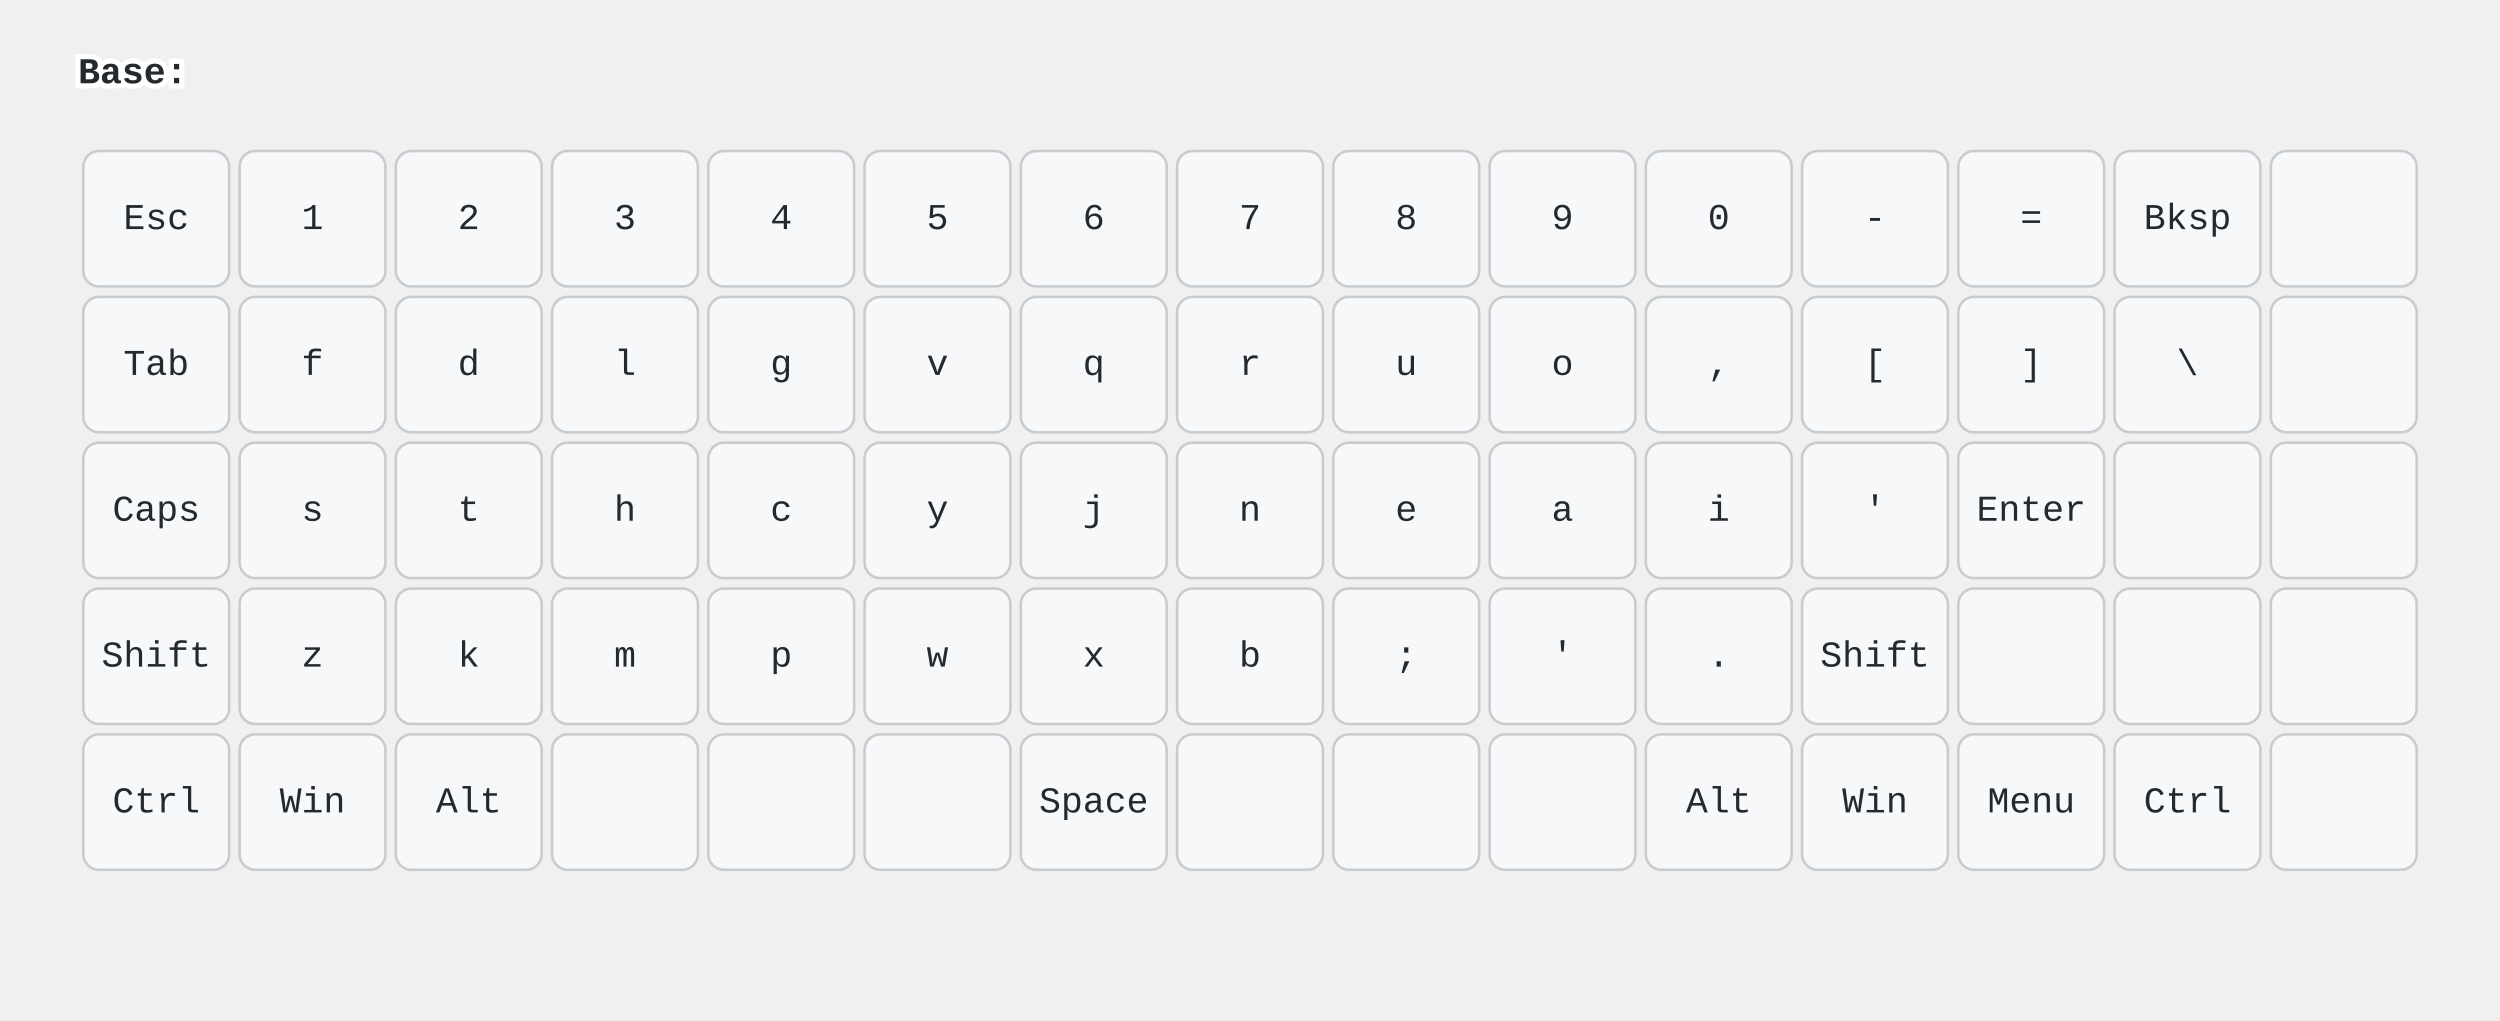
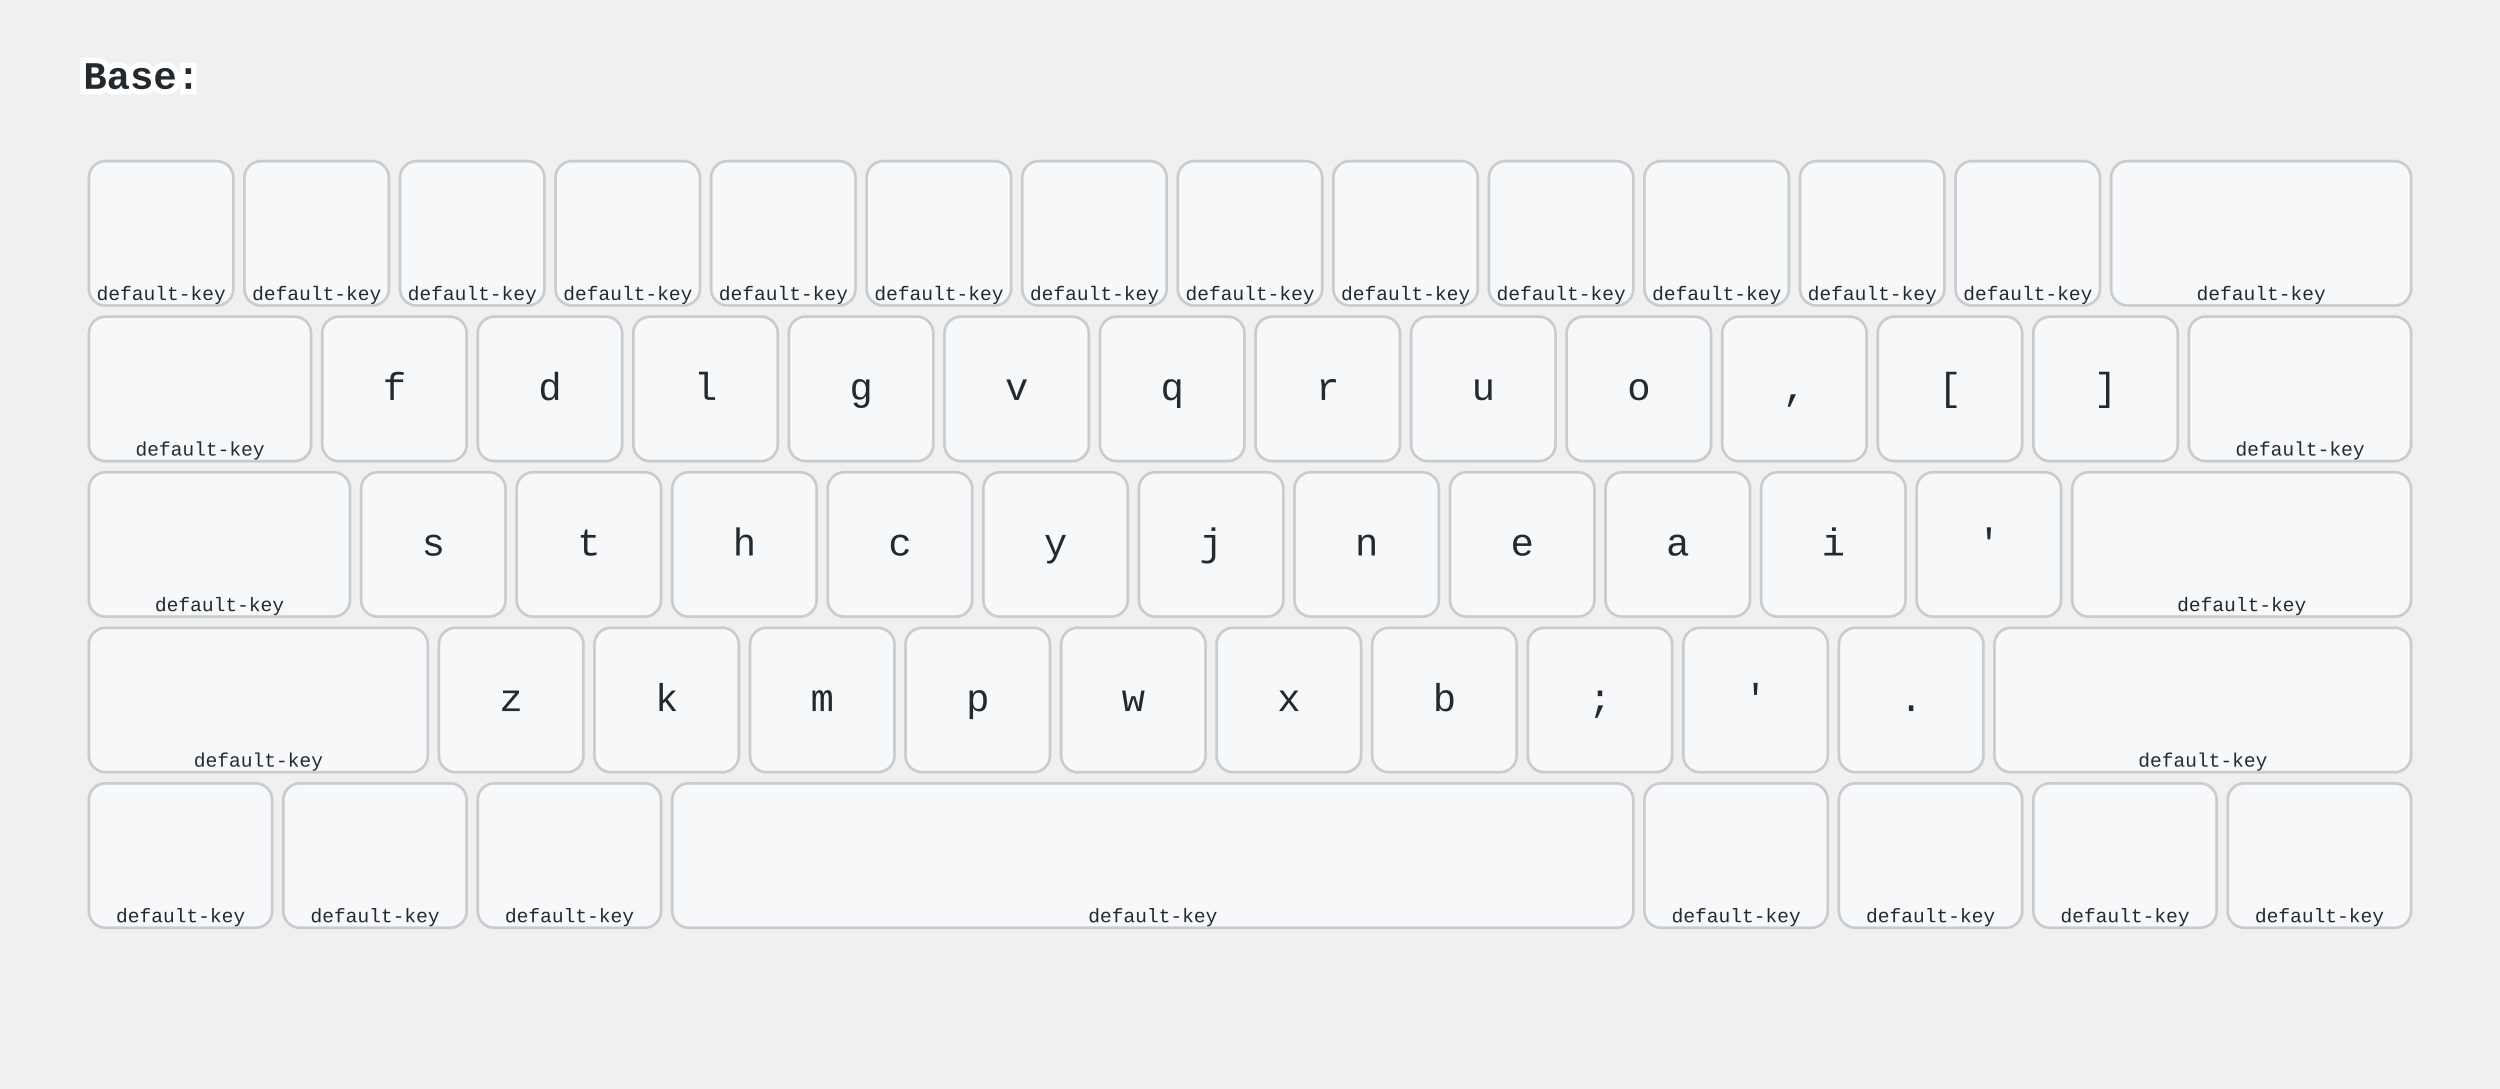
- <svg xmlns="http://www.w3.org/2000/svg" width="960" height="392" viewBox="0 0 960 392" class="keymap">
+ <svg xmlns="http://www.w3.org/2000/svg" width="900" height="392" viewBox="0 0 900 392" class="keymap">
  <style>/* inherit to force styles through use tags */
svg path {
    fill: inherit;
}

/* font and background color specifications */
svg.keymap {
    font-family: SFMono-Regular,Consolas,Liberation Mono,Menlo,monospace;
    font-size: 14px;
    font-kerning: normal;
    text-rendering: optimizeLegibility;
    fill: #24292e;
}

/* default key styling */
rect.key {
    fill: #f6f8fa;
}

rect.key, rect.combo {
    stroke: #c9cccf;
    stroke-width: 1;
}

/* default key side styling, only used is draw_key_sides is set */
rect.side {
    filter: brightness(90%);
}

/* color accent for combo boxes */
rect.combo, rect.combo-separate {
    fill: #cdf;
}

/* color accent for held keys */
rect.held, rect.combo.held {
    fill: #fdd;
}

/* color accent for ghost (optional) keys */
rect.ghost, rect.combo.ghost {
    stroke-dasharray: 4, 4;
    stroke-width: 2;
}

text {
    text-anchor: middle;
    dominant-baseline: middle;
}

/* styling for layer labels */
text.label {
    font-weight: bold;
    text-anchor: start;
    stroke: white;
    stroke-width: 4;
    paint-order: stroke;
}

/* styling for optional footer */
text.footer {
    text-anchor: end;
    dominant-baseline: auto;
    stroke: white;
    stroke-width: 4;
    paint-order: stroke;
}

/* styling for combo tap, and key non-tap label text */
text.combo, text.hold, text.shifted, text.left, text.right {
    font-size: 11px;
}

text.hold {
    text-anchor: middle;
    dominant-baseline: auto;
}

text.shifted {
    text-anchor: middle;
    dominant-baseline: hanging;
}

text.left {
    text-anchor: start;
}

text.right {
    text-anchor: end;
}

text.layer-activator {
    text-decoration: underline;
}

/* styling for hold/shifted label text in combo box */
text.combo.hold, text.combo.shifted, text.combo.left, text.combo.right {
    font-size: 8px;
}

/* lighter symbol for transparent keys */
text.trans {
    fill: #7b7e81;
}

/* styling for combo dendrons */
path.combo {
    stroke-width: 1;
    stroke: gray;
    fill: none;
}

/* Start Tabler Icons Cleanup */
/* cannot use height/width with glyphs */
.icon-tabler &gt; path {
    fill: inherit;
    stroke: inherit;
    stroke-width: 2;
}
/* hide tabler's default box */
.icon-tabler &gt; path[stroke="none"][fill="none"] {
    visibility: hidden;
}
/* End Tabler Icons Cleanup */
- </style>
+ 
+ .default-key { fill: #cccccc !important; } .default-key text { display: none !important; }</style>
  <g transform="translate(30, 0)" class="layer-Base">
    <text x="0" y="28" class="label" id="Base">Base:</text>
    <g transform="translate(0, 56)">
-       <g transform="translate(30, 28)" class="key keypos-0">
-         <rect rx="6" ry="6" x="-28" y="-26" width="56" height="52" class="key" />
-         <text x="0" y="0" class="key tap">Esc</text>
-       </g>
-       <g transform="translate(90, 28)" class="key keypos-1">
-         <rect rx="6" ry="6" x="-28" y="-26" width="56" height="52" class="key" />
-         <text x="0" y="0" class="key tap">1</text>
-       </g>
-       <g transform="translate(150, 28)" class="key keypos-2">
-         <rect rx="6" ry="6" x="-28" y="-26" width="56" height="52" class="key" />
-         <text x="0" y="0" class="key tap">2</text>
-       </g>
-       <g transform="translate(210, 28)" class="key keypos-3">
-         <rect rx="6" ry="6" x="-28" y="-26" width="56" height="52" class="key" />
-         <text x="0" y="0" class="key tap">3</text>
-       </g>
-       <g transform="translate(270, 28)" class="key keypos-4">
-         <rect rx="6" ry="6" x="-28" y="-26" width="56" height="52" class="key" />
-         <text x="0" y="0" class="key tap">4</text>
-       </g>
-       <g transform="translate(330, 28)" class="key keypos-5">
-         <rect rx="6" ry="6" x="-28" y="-26" width="56" height="52" class="key" />
-         <text x="0" y="0" class="key tap">5</text>
-       </g>
-       <g transform="translate(390, 28)" class="key keypos-6">
-         <rect rx="6" ry="6" x="-28" y="-26" width="56" height="52" class="key" />
-         <text x="0" y="0" class="key tap">6</text>
-       </g>
-       <g transform="translate(450, 28)" class="key keypos-7">
-         <rect rx="6" ry="6" x="-28" y="-26" width="56" height="52" class="key" />
-         <text x="0" y="0" class="key tap">7</text>
-       </g>
-       <g transform="translate(510, 28)" class="key keypos-8">
-         <rect rx="6" ry="6" x="-28" y="-26" width="56" height="52" class="key" />
-         <text x="0" y="0" class="key tap">8</text>
-       </g>
-       <g transform="translate(570, 28)" class="key keypos-9">
-         <rect rx="6" ry="6" x="-28" y="-26" width="56" height="52" class="key" />
-         <text x="0" y="0" class="key tap">9</text>
-       </g>
-       <g transform="translate(630, 28)" class="key keypos-10">
-         <rect rx="6" ry="6" x="-28" y="-26" width="56" height="52" class="key" />
-         <text x="0" y="0" class="key tap">0</text>
-       </g>
-       <g transform="translate(690, 28)" class="key keypos-11">
-         <rect rx="6" ry="6" x="-28" y="-26" width="56" height="52" class="key" />
-         <text x="0" y="0" class="key tap">-</text>
-       </g>
-       <g transform="translate(750, 28)" class="key keypos-12">
-         <rect rx="6" ry="6" x="-28" y="-26" width="56" height="52" class="key" />
-         <text x="0" y="0" class="key tap">=</text>
-       </g>
-       <g transform="translate(810, 28)" class="key keypos-13">
-         <rect rx="6" ry="6" x="-28" y="-26" width="56" height="52" class="key" />
-         <text x="0" y="0" class="key tap">Bksp</text>
-       </g>
-       <g transform="translate(870, 28)" class="key keypos-14">
-         <rect rx="6" ry="6" x="-28" y="-26" width="56" height="52" class="key" />
-       </g>
-       <g transform="translate(30, 84)" class="key keypos-15">
-         <rect rx="6" ry="6" x="-28" y="-26" width="56" height="52" class="key" />
-         <text x="0" y="0" class="key tap">Tab</text>
-       </g>
-       <g transform="translate(90, 84)" class="key keypos-16">
-         <rect rx="6" ry="6" x="-28" y="-26" width="56" height="52" class="key" />
+       <g transform="translate(28, 28)" class="key keypos-0">
+         <rect rx="6" ry="6" x="-26" y="-26" width="52" height="52" class="key" />
+         <text x="0" y="24" class="key hold">
+           <tspan style="font-size: 64%">default-key</tspan>
+         </text>
+       </g>
+       <g transform="translate(84, 28)" class="key keypos-1">
+         <rect rx="6" ry="6" x="-26" y="-26" width="52" height="52" class="key" />
+         <text x="0" y="24" class="key hold">
+           <tspan style="font-size: 64%">default-key</tspan>
+         </text>
+       </g>
+       <g transform="translate(140, 28)" class="key keypos-2">
+         <rect rx="6" ry="6" x="-26" y="-26" width="52" height="52" class="key" />
+         <text x="0" y="24" class="key hold">
+           <tspan style="font-size: 64%">default-key</tspan>
+         </text>
+       </g>
+       <g transform="translate(196, 28)" class="key keypos-3">
+         <rect rx="6" ry="6" x="-26" y="-26" width="52" height="52" class="key" />
+         <text x="0" y="24" class="key hold">
+           <tspan style="font-size: 64%">default-key</tspan>
+         </text>
+       </g>
+       <g transform="translate(252, 28)" class="key keypos-4">
+         <rect rx="6" ry="6" x="-26" y="-26" width="52" height="52" class="key" />
+         <text x="0" y="24" class="key hold">
+           <tspan style="font-size: 64%">default-key</tspan>
+         </text>
+       </g>
+       <g transform="translate(308, 28)" class="key keypos-5">
+         <rect rx="6" ry="6" x="-26" y="-26" width="52" height="52" class="key" />
+         <text x="0" y="24" class="key hold">
+           <tspan style="font-size: 64%">default-key</tspan>
+         </text>
+       </g>
+       <g transform="translate(364, 28)" class="key keypos-6">
+         <rect rx="6" ry="6" x="-26" y="-26" width="52" height="52" class="key" />
+         <text x="0" y="24" class="key hold">
+           <tspan style="font-size: 64%">default-key</tspan>
+         </text>
+       </g>
+       <g transform="translate(420, 28)" class="key keypos-7">
+         <rect rx="6" ry="6" x="-26" y="-26" width="52" height="52" class="key" />
+         <text x="0" y="24" class="key hold">
+           <tspan style="font-size: 64%">default-key</tspan>
+         </text>
+       </g>
+       <g transform="translate(476, 28)" class="key keypos-8">
+         <rect rx="6" ry="6" x="-26" y="-26" width="52" height="52" class="key" />
+         <text x="0" y="24" class="key hold">
+           <tspan style="font-size: 64%">default-key</tspan>
+         </text>
+       </g>
+       <g transform="translate(532, 28)" class="key keypos-9">
+         <rect rx="6" ry="6" x="-26" y="-26" width="52" height="52" class="key" />
+         <text x="0" y="24" class="key hold">
+           <tspan style="font-size: 64%">default-key</tspan>
+         </text>
+       </g>
+       <g transform="translate(588, 28)" class="key keypos-10">
+         <rect rx="6" ry="6" x="-26" y="-26" width="52" height="52" class="key" />
+         <text x="0" y="24" class="key hold">
+           <tspan style="font-size: 64%">default-key</tspan>
+         </text>
+       </g>
+       <g transform="translate(644, 28)" class="key keypos-11">
+         <rect rx="6" ry="6" x="-26" y="-26" width="52" height="52" class="key" />
+         <text x="0" y="24" class="key hold">
+           <tspan style="font-size: 64%">default-key</tspan>
+         </text>
+       </g>
+       <g transform="translate(700, 28)" class="key keypos-12">
+         <rect rx="6" ry="6" x="-26" y="-26" width="52" height="52" class="key" />
+         <text x="0" y="24" class="key hold">
+           <tspan style="font-size: 64%">default-key</tspan>
+         </text>
+       </g>
+       <g transform="translate(784, 28)" class="key keypos-13">
+         <rect rx="6" ry="6" x="-54" y="-26" width="108" height="52" class="key" />
+         <text x="0" y="24" class="key hold">
+           <tspan style="font-size: 64%">default-key</tspan>
+         </text>
+       </g>
+       <g transform="translate(42, 84)" class="key keypos-14">
+         <rect rx="6" ry="6" x="-40" y="-26" width="80" height="52" class="key" />
+         <text x="0" y="24" class="key hold">
+           <tspan style="font-size: 64%">default-key</tspan>
+         </text>
+       </g>
+       <g transform="translate(112, 84)" class="key keypos-15">
+         <rect rx="6" ry="6" x="-26" y="-26" width="52" height="52" class="key" />
        <text x="0" y="0" class="key tap">f</text>
      </g>
-       <g transform="translate(150, 84)" class="key keypos-17">
-         <rect rx="6" ry="6" x="-28" y="-26" width="56" height="52" class="key" />
+       <g transform="translate(168, 84)" class="key keypos-16">
+         <rect rx="6" ry="6" x="-26" y="-26" width="52" height="52" class="key" />
        <text x="0" y="0" class="key tap">d</text>
      </g>
-       <g transform="translate(210, 84)" class="key keypos-18">
-         <rect rx="6" ry="6" x="-28" y="-26" width="56" height="52" class="key" />
+       <g transform="translate(224, 84)" class="key keypos-17">
+         <rect rx="6" ry="6" x="-26" y="-26" width="52" height="52" class="key" />
        <text x="0" y="0" class="key tap">l</text>
      </g>
-       <g transform="translate(270, 84)" class="key keypos-19">
-         <rect rx="6" ry="6" x="-28" y="-26" width="56" height="52" class="key" />
+       <g transform="translate(280, 84)" class="key keypos-18">
+         <rect rx="6" ry="6" x="-26" y="-26" width="52" height="52" class="key" />
        <text x="0" y="0" class="key tap">g</text>
      </g>
-       <g transform="translate(330, 84)" class="key keypos-20">
-         <rect rx="6" ry="6" x="-28" y="-26" width="56" height="52" class="key" />
+       <g transform="translate(336, 84)" class="key keypos-19">
+         <rect rx="6" ry="6" x="-26" y="-26" width="52" height="52" class="key" />
        <text x="0" y="0" class="key tap">v</text>
      </g>
-       <g transform="translate(390, 84)" class="key keypos-21">
-         <rect rx="6" ry="6" x="-28" y="-26" width="56" height="52" class="key" />
+       <g transform="translate(392, 84)" class="key keypos-20">
+         <rect rx="6" ry="6" x="-26" y="-26" width="52" height="52" class="key" />
        <text x="0" y="0" class="key tap">q</text>
      </g>
-       <g transform="translate(450, 84)" class="key keypos-22">
-         <rect rx="6" ry="6" x="-28" y="-26" width="56" height="52" class="key" />
+       <g transform="translate(448, 84)" class="key keypos-21">
+         <rect rx="6" ry="6" x="-26" y="-26" width="52" height="52" class="key" />
        <text x="0" y="0" class="key tap">r</text>
      </g>
-       <g transform="translate(510, 84)" class="key keypos-23">
-         <rect rx="6" ry="6" x="-28" y="-26" width="56" height="52" class="key" />
+       <g transform="translate(504, 84)" class="key keypos-22">
+         <rect rx="6" ry="6" x="-26" y="-26" width="52" height="52" class="key" />
        <text x="0" y="0" class="key tap">u</text>
      </g>
-       <g transform="translate(570, 84)" class="key keypos-24">
-         <rect rx="6" ry="6" x="-28" y="-26" width="56" height="52" class="key" />
+       <g transform="translate(560, 84)" class="key keypos-23">
+         <rect rx="6" ry="6" x="-26" y="-26" width="52" height="52" class="key" />
        <text x="0" y="0" class="key tap">o</text>
      </g>
-       <g transform="translate(630, 84)" class="key keypos-25">
-         <rect rx="6" ry="6" x="-28" y="-26" width="56" height="52" class="key" />
+       <g transform="translate(616, 84)" class="key keypos-24">
+         <rect rx="6" ry="6" x="-26" y="-26" width="52" height="52" class="key" />
        <text x="0" y="0" class="key tap">,</text>
      </g>
-       <g transform="translate(690, 84)" class="key keypos-26">
-         <rect rx="6" ry="6" x="-28" y="-26" width="56" height="52" class="key" />
+       <g transform="translate(672, 84)" class="key keypos-25">
+         <rect rx="6" ry="6" x="-26" y="-26" width="52" height="52" class="key" />
        <text x="0" y="0" class="key tap">[</text>
      </g>
-       <g transform="translate(750, 84)" class="key keypos-27">
-         <rect rx="6" ry="6" x="-28" y="-26" width="56" height="52" class="key" />
+       <g transform="translate(728, 84)" class="key keypos-26">
+         <rect rx="6" ry="6" x="-26" y="-26" width="52" height="52" class="key" />
        <text x="0" y="0" class="key tap">]</text>
      </g>
-       <g transform="translate(810, 84)" class="key keypos-28">
-         <rect rx="6" ry="6" x="-28" y="-26" width="56" height="52" class="key" />
-         <text x="0" y="0" class="key tap">\</text>
-       </g>
-       <g transform="translate(870, 84)" class="key keypos-29">
-         <rect rx="6" ry="6" x="-28" y="-26" width="56" height="52" class="key" />
-       </g>
-       <g transform="translate(30, 140)" class="key keypos-30">
-         <rect rx="6" ry="6" x="-28" y="-26" width="56" height="52" class="key" />
-         <text x="0" y="0" class="key tap">Caps</text>
-       </g>
-       <g transform="translate(90, 140)" class="key keypos-31">
-         <rect rx="6" ry="6" x="-28" y="-26" width="56" height="52" class="key" />
+       <g transform="translate(798, 84)" class="key keypos-27">
+         <rect rx="6" ry="6" x="-40" y="-26" width="80" height="52" class="key" />
+         <text x="0" y="24" class="key hold">
+           <tspan style="font-size: 64%">default-key</tspan>
+         </text>
+       </g>
+       <g transform="translate(49, 140)" class="key keypos-28">
+         <rect rx="6" ry="6" x="-47" y="-26" width="94" height="52" class="key" />
+         <text x="0" y="24" class="key hold">
+           <tspan style="font-size: 64%">default-key</tspan>
+         </text>
+       </g>
+       <g transform="translate(126, 140)" class="key keypos-29">
+         <rect rx="6" ry="6" x="-26" y="-26" width="52" height="52" class="key" />
        <text x="0" y="0" class="key tap">s</text>
      </g>
-       <g transform="translate(150, 140)" class="key keypos-32">
-         <rect rx="6" ry="6" x="-28" y="-26" width="56" height="52" class="key" />
+       <g transform="translate(182, 140)" class="key keypos-30">
+         <rect rx="6" ry="6" x="-26" y="-26" width="52" height="52" class="key" />
        <text x="0" y="0" class="key tap">t</text>
      </g>
-       <g transform="translate(210, 140)" class="key keypos-33">
-         <rect rx="6" ry="6" x="-28" y="-26" width="56" height="52" class="key" />
+       <g transform="translate(238, 140)" class="key keypos-31">
+         <rect rx="6" ry="6" x="-26" y="-26" width="52" height="52" class="key" />
        <text x="0" y="0" class="key tap">h</text>
      </g>
-       <g transform="translate(270, 140)" class="key keypos-34">
-         <rect rx="6" ry="6" x="-28" y="-26" width="56" height="52" class="key" />
+       <g transform="translate(294, 140)" class="key keypos-32">
+         <rect rx="6" ry="6" x="-26" y="-26" width="52" height="52" class="key" />
        <text x="0" y="0" class="key tap">c</text>
      </g>
-       <g transform="translate(330, 140)" class="key keypos-35">
-         <rect rx="6" ry="6" x="-28" y="-26" width="56" height="52" class="key" />
+       <g transform="translate(350, 140)" class="key keypos-33">
+         <rect rx="6" ry="6" x="-26" y="-26" width="52" height="52" class="key" />
        <text x="0" y="0" class="key tap">y</text>
      </g>
-       <g transform="translate(390, 140)" class="key keypos-36">
-         <rect rx="6" ry="6" x="-28" y="-26" width="56" height="52" class="key" />
+       <g transform="translate(406, 140)" class="key keypos-34">
+         <rect rx="6" ry="6" x="-26" y="-26" width="52" height="52" class="key" />
        <text x="0" y="0" class="key tap">j</text>
      </g>
-       <g transform="translate(450, 140)" class="key keypos-37">
-         <rect rx="6" ry="6" x="-28" y="-26" width="56" height="52" class="key" />
+       <g transform="translate(462, 140)" class="key keypos-35">
+         <rect rx="6" ry="6" x="-26" y="-26" width="52" height="52" class="key" />
        <text x="0" y="0" class="key tap">n</text>
      </g>
-       <g transform="translate(510, 140)" class="key keypos-38">
-         <rect rx="6" ry="6" x="-28" y="-26" width="56" height="52" class="key" />
+       <g transform="translate(518, 140)" class="key keypos-36">
+         <rect rx="6" ry="6" x="-26" y="-26" width="52" height="52" class="key" />
        <text x="0" y="0" class="key tap">e</text>
      </g>
-       <g transform="translate(570, 140)" class="key keypos-39">
-         <rect rx="6" ry="6" x="-28" y="-26" width="56" height="52" class="key" />
+       <g transform="translate(574, 140)" class="key keypos-37">
+         <rect rx="6" ry="6" x="-26" y="-26" width="52" height="52" class="key" />
        <text x="0" y="0" class="key tap">a</text>
      </g>
-       <g transform="translate(630, 140)" class="key keypos-40">
-         <rect rx="6" ry="6" x="-28" y="-26" width="56" height="52" class="key" />
+       <g transform="translate(630, 140)" class="key keypos-38">
+         <rect rx="6" ry="6" x="-26" y="-26" width="52" height="52" class="key" />
        <text x="0" y="0" class="key tap">i</text>
      </g>
-       <g transform="translate(690, 140)" class="key keypos-41">
-         <rect rx="6" ry="6" x="-28" y="-26" width="56" height="52" class="key" />
+       <g transform="translate(686, 140)" class="key keypos-39">
+         <rect rx="6" ry="6" x="-26" y="-26" width="52" height="52" class="key" />
        <text x="0" y="0" class="key tap">'</text>
      </g>
-       <g transform="translate(750, 140)" class="key keypos-42">
-         <rect rx="6" ry="6" x="-28" y="-26" width="56" height="52" class="key" />
-         <text x="0" y="0" class="key tap">Enter</text>
-       </g>
-       <g transform="translate(810, 140)" class="key keypos-43">
-         <rect rx="6" ry="6" x="-28" y="-26" width="56" height="52" class="key" />
-       </g>
-       <g transform="translate(870, 140)" class="key keypos-44">
-         <rect rx="6" ry="6" x="-28" y="-26" width="56" height="52" class="key" />
-       </g>
-       <g transform="translate(30, 196)" class="key keypos-45">
-         <rect rx="6" ry="6" x="-28" y="-26" width="56" height="52" class="key" />
-         <text x="0" y="0" class="key tap">Shift</text>
-       </g>
-       <g transform="translate(90, 196)" class="key keypos-46">
-         <rect rx="6" ry="6" x="-28" y="-26" width="56" height="52" class="key" />
+       <g transform="translate(777, 140)" class="key keypos-40">
+         <rect rx="6" ry="6" x="-61" y="-26" width="122" height="52" class="key" />
+         <text x="0" y="24" class="key hold">
+           <tspan style="font-size: 64%">default-key</tspan>
+         </text>
+       </g>
+       <g transform="translate(63, 196)" class="key keypos-41">
+         <rect rx="6" ry="6" x="-61" y="-26" width="122" height="52" class="key" />
+         <text x="0" y="24" class="key hold">
+           <tspan style="font-size: 64%">default-key</tspan>
+         </text>
+       </g>
+       <g transform="translate(154, 196)" class="key keypos-42">
+         <rect rx="6" ry="6" x="-26" y="-26" width="52" height="52" class="key" />
        <text x="0" y="0" class="key tap">z</text>
      </g>
-       <g transform="translate(150, 196)" class="key keypos-47">
-         <rect rx="6" ry="6" x="-28" y="-26" width="56" height="52" class="key" />
+       <g transform="translate(210, 196)" class="key keypos-43">
+         <rect rx="6" ry="6" x="-26" y="-26" width="52" height="52" class="key" />
        <text x="0" y="0" class="key tap">k</text>
      </g>
-       <g transform="translate(210, 196)" class="key keypos-48">
-         <rect rx="6" ry="6" x="-28" y="-26" width="56" height="52" class="key" />
+       <g transform="translate(266, 196)" class="key keypos-44">
+         <rect rx="6" ry="6" x="-26" y="-26" width="52" height="52" class="key" />
        <text x="0" y="0" class="key tap">m</text>
      </g>
-       <g transform="translate(270, 196)" class="key keypos-49">
-         <rect rx="6" ry="6" x="-28" y="-26" width="56" height="52" class="key" />
+       <g transform="translate(322, 196)" class="key keypos-45">
+         <rect rx="6" ry="6" x="-26" y="-26" width="52" height="52" class="key" />
        <text x="0" y="0" class="key tap">p</text>
      </g>
-       <g transform="translate(330, 196)" class="key keypos-50">
-         <rect rx="6" ry="6" x="-28" y="-26" width="56" height="52" class="key" />
+       <g transform="translate(378, 196)" class="key keypos-46">
+         <rect rx="6" ry="6" x="-26" y="-26" width="52" height="52" class="key" />
        <text x="0" y="0" class="key tap">w</text>
      </g>
-       <g transform="translate(390, 196)" class="key keypos-51">
-         <rect rx="6" ry="6" x="-28" y="-26" width="56" height="52" class="key" />
+       <g transform="translate(434, 196)" class="key keypos-47">
+         <rect rx="6" ry="6" x="-26" y="-26" width="52" height="52" class="key" />
        <text x="0" y="0" class="key tap">x</text>
      </g>
-       <g transform="translate(450, 196)" class="key keypos-52">
-         <rect rx="6" ry="6" x="-28" y="-26" width="56" height="52" class="key" />
+       <g transform="translate(490, 196)" class="key keypos-48">
+         <rect rx="6" ry="6" x="-26" y="-26" width="52" height="52" class="key" />
        <text x="0" y="0" class="key tap">b</text>
      </g>
-       <g transform="translate(510, 196)" class="key keypos-53">
-         <rect rx="6" ry="6" x="-28" y="-26" width="56" height="52" class="key" />
+       <g transform="translate(546, 196)" class="key keypos-49">
+         <rect rx="6" ry="6" x="-26" y="-26" width="52" height="52" class="key" />
        <text x="0" y="0" class="key tap">;</text>
      </g>
-       <g transform="translate(570, 196)" class="key keypos-54">
-         <rect rx="6" ry="6" x="-28" y="-26" width="56" height="52" class="key" />
+       <g transform="translate(602, 196)" class="key keypos-50">
+         <rect rx="6" ry="6" x="-26" y="-26" width="52" height="52" class="key" />
        <text x="0" y="0" class="key tap">'</text>
      </g>
-       <g transform="translate(630, 196)" class="key keypos-55">
-         <rect rx="6" ry="6" x="-28" y="-26" width="56" height="52" class="key" />
+       <g transform="translate(658, 196)" class="key keypos-51">
+         <rect rx="6" ry="6" x="-26" y="-26" width="52" height="52" class="key" />
        <text x="0" y="0" class="key tap">.</text>
      </g>
-       <g transform="translate(690, 196)" class="key keypos-56">
-         <rect rx="6" ry="6" x="-28" y="-26" width="56" height="52" class="key" />
-         <text x="0" y="0" class="key tap">Shift</text>
-       </g>
-       <g transform="translate(750, 196)" class="key keypos-57">
-         <rect rx="6" ry="6" x="-28" y="-26" width="56" height="52" class="key" />
-       </g>
-       <g transform="translate(810, 196)" class="key keypos-58">
-         <rect rx="6" ry="6" x="-28" y="-26" width="56" height="52" class="key" />
-       </g>
-       <g transform="translate(870, 196)" class="key keypos-59">
-         <rect rx="6" ry="6" x="-28" y="-26" width="56" height="52" class="key" />
-       </g>
-       <g transform="translate(30, 252)" class="key keypos-60">
-         <rect rx="6" ry="6" x="-28" y="-26" width="56" height="52" class="key" />
-         <text x="0" y="0" class="key tap">Ctrl</text>
-       </g>
-       <g transform="translate(90, 252)" class="key keypos-61">
-         <rect rx="6" ry="6" x="-28" y="-26" width="56" height="52" class="key" />
-         <text x="0" y="0" class="key tap">Win</text>
-       </g>
-       <g transform="translate(150, 252)" class="key keypos-62">
-         <rect rx="6" ry="6" x="-28" y="-26" width="56" height="52" class="key" />
-         <text x="0" y="0" class="key tap">Alt</text>
-       </g>
-       <g transform="translate(210, 252)" class="key keypos-63">
-         <rect rx="6" ry="6" x="-28" y="-26" width="56" height="52" class="key" />
-       </g>
-       <g transform="translate(270, 252)" class="key keypos-64">
-         <rect rx="6" ry="6" x="-28" y="-26" width="56" height="52" class="key" />
-       </g>
-       <g transform="translate(330, 252)" class="key keypos-65">
-         <rect rx="6" ry="6" x="-28" y="-26" width="56" height="52" class="key" />
-       </g>
-       <g transform="translate(390, 252)" class="key keypos-66">
-         <rect rx="6" ry="6" x="-28" y="-26" width="56" height="52" class="key" />
-         <text x="0" y="0" class="key tap">Space</text>
-       </g>
-       <g transform="translate(450, 252)" class="key keypos-67">
-         <rect rx="6" ry="6" x="-28" y="-26" width="56" height="52" class="key" />
-       </g>
-       <g transform="translate(510, 252)" class="key keypos-68">
-         <rect rx="6" ry="6" x="-28" y="-26" width="56" height="52" class="key" />
-       </g>
-       <g transform="translate(570, 252)" class="key keypos-69">
-         <rect rx="6" ry="6" x="-28" y="-26" width="56" height="52" class="key" />
-       </g>
-       <g transform="translate(630, 252)" class="key keypos-70">
-         <rect rx="6" ry="6" x="-28" y="-26" width="56" height="52" class="key" />
-         <text x="0" y="0" class="key tap">Alt</text>
-       </g>
-       <g transform="translate(690, 252)" class="key keypos-71">
-         <rect rx="6" ry="6" x="-28" y="-26" width="56" height="52" class="key" />
-         <text x="0" y="0" class="key tap">Win</text>
-       </g>
-       <g transform="translate(750, 252)" class="key keypos-72">
-         <rect rx="6" ry="6" x="-28" y="-26" width="56" height="52" class="key" />
-         <text x="0" y="0" class="key tap">Menu</text>
-       </g>
-       <g transform="translate(810, 252)" class="key keypos-73">
-         <rect rx="6" ry="6" x="-28" y="-26" width="56" height="52" class="key" />
-         <text x="0" y="0" class="key tap">Ctrl</text>
-       </g>
-       <g transform="translate(870, 252)" class="key keypos-74">
-         <rect rx="6" ry="6" x="-28" y="-26" width="56" height="52" class="key" />
+       <g transform="translate(763, 196)" class="key keypos-52">
+         <rect rx="6" ry="6" x="-75" y="-26" width="150" height="52" class="key" />
+         <text x="0" y="24" class="key hold">
+           <tspan style="font-size: 64%">default-key</tspan>
+         </text>
+       </g>
+       <g transform="translate(35, 252)" class="key keypos-53">
+         <rect rx="6" ry="6" x="-33" y="-26" width="66" height="52" class="key" />
+         <text x="0" y="24" class="key hold">
+           <tspan style="font-size: 64%">default-key</tspan>
+         </text>
+       </g>
+       <g transform="translate(105, 252)" class="key keypos-54">
+         <rect rx="6" ry="6" x="-33" y="-26" width="66" height="52" class="key" />
+         <text x="0" y="24" class="key hold">
+           <tspan style="font-size: 64%">default-key</tspan>
+         </text>
+       </g>
+       <g transform="translate(175, 252)" class="key keypos-55">
+         <rect rx="6" ry="6" x="-33" y="-26" width="66" height="52" class="key" />
+         <text x="0" y="24" class="key hold">
+           <tspan style="font-size: 64%">default-key</tspan>
+         </text>
+       </g>
+       <g transform="translate(385, 252)" class="key keypos-56">
+         <rect rx="6" ry="6" x="-173" y="-26" width="346" height="52" class="key" />
+         <text x="0" y="24" class="key hold">
+           <tspan style="font-size: 64%">default-key</tspan>
+         </text>
+       </g>
+       <g transform="translate(595, 252)" class="key keypos-57">
+         <rect rx="6" ry="6" x="-33" y="-26" width="66" height="52" class="key" />
+         <text x="0" y="24" class="key hold">
+           <tspan style="font-size: 64%">default-key</tspan>
+         </text>
+       </g>
+       <g transform="translate(665, 252)" class="key keypos-58">
+         <rect rx="6" ry="6" x="-33" y="-26" width="66" height="52" class="key" />
+         <text x="0" y="24" class="key hold">
+           <tspan style="font-size: 64%">default-key</tspan>
+         </text>
+       </g>
+       <g transform="translate(735, 252)" class="key keypos-59">
+         <rect rx="6" ry="6" x="-33" y="-26" width="66" height="52" class="key" />
+         <text x="0" y="24" class="key hold">
+           <tspan style="font-size: 64%">default-key</tspan>
+         </text>
+       </g>
+       <g transform="translate(805, 252)" class="key keypos-60">
+         <rect rx="6" ry="6" x="-33" y="-26" width="66" height="52" class="key" />
+         <text x="0" y="24" class="key hold">
+           <tspan style="font-size: 64%">default-key</tspan>
+         </text>
      </g>
    </g>
  </g>
</svg>
